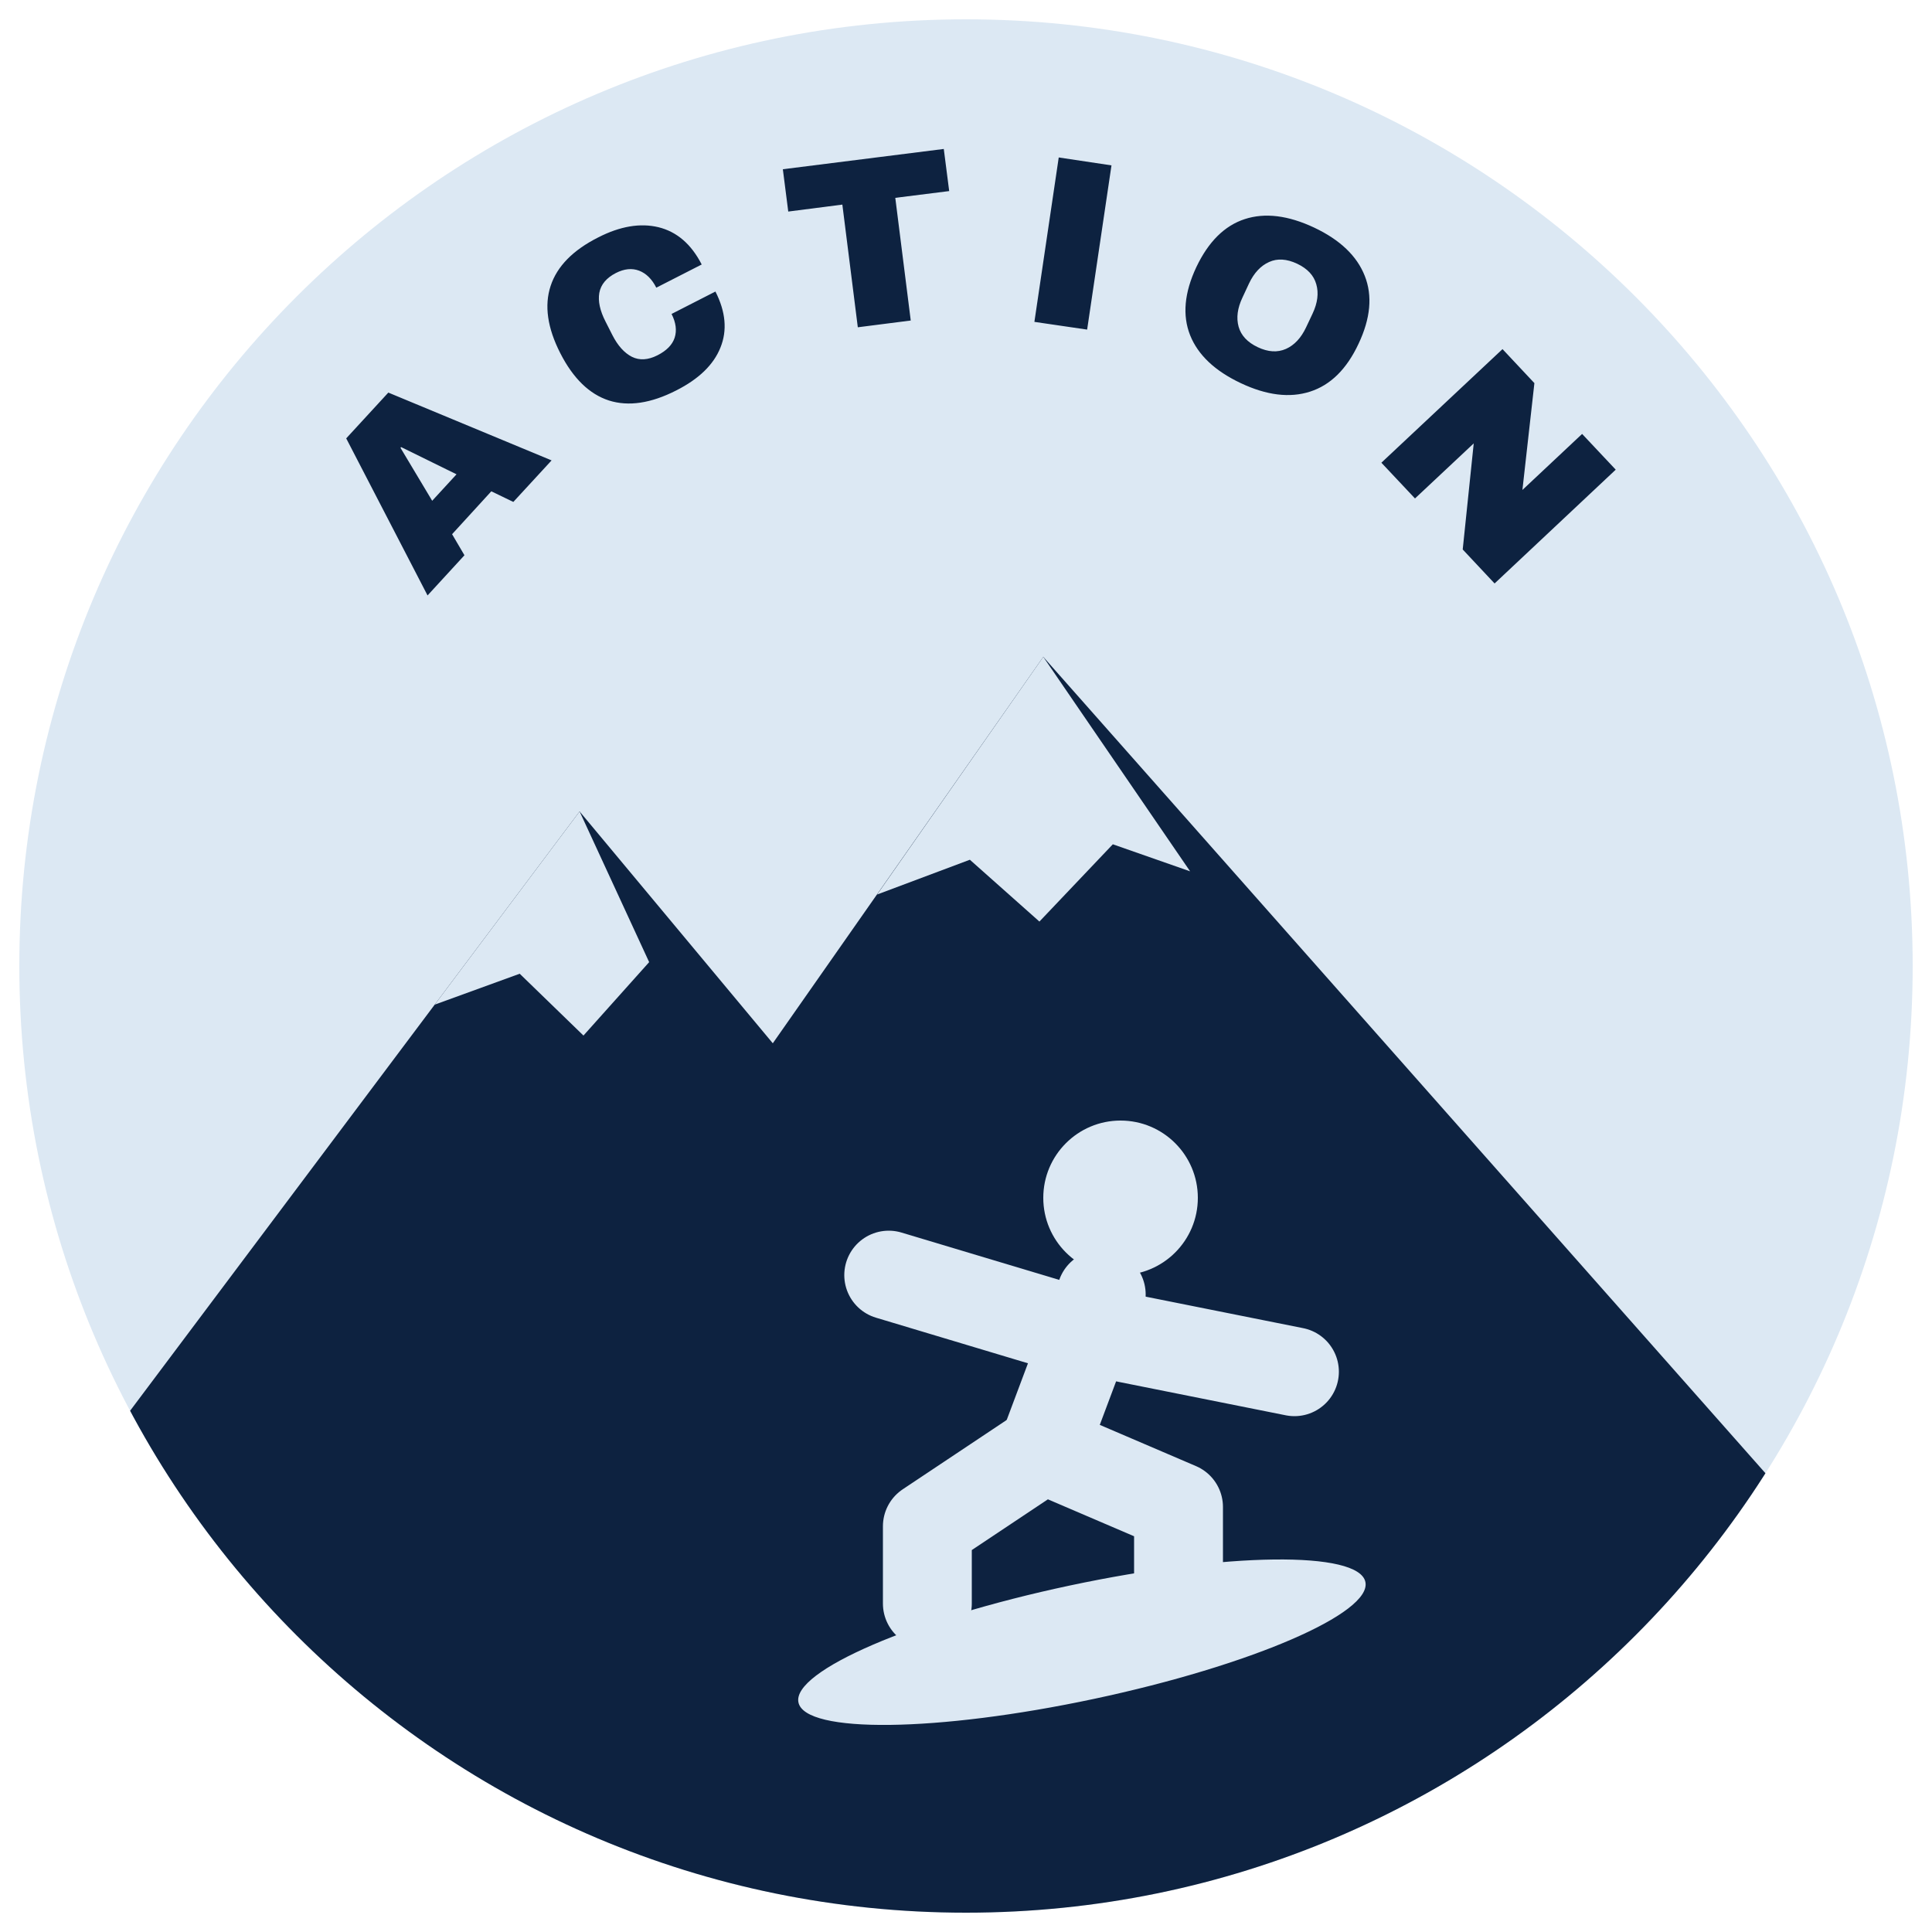
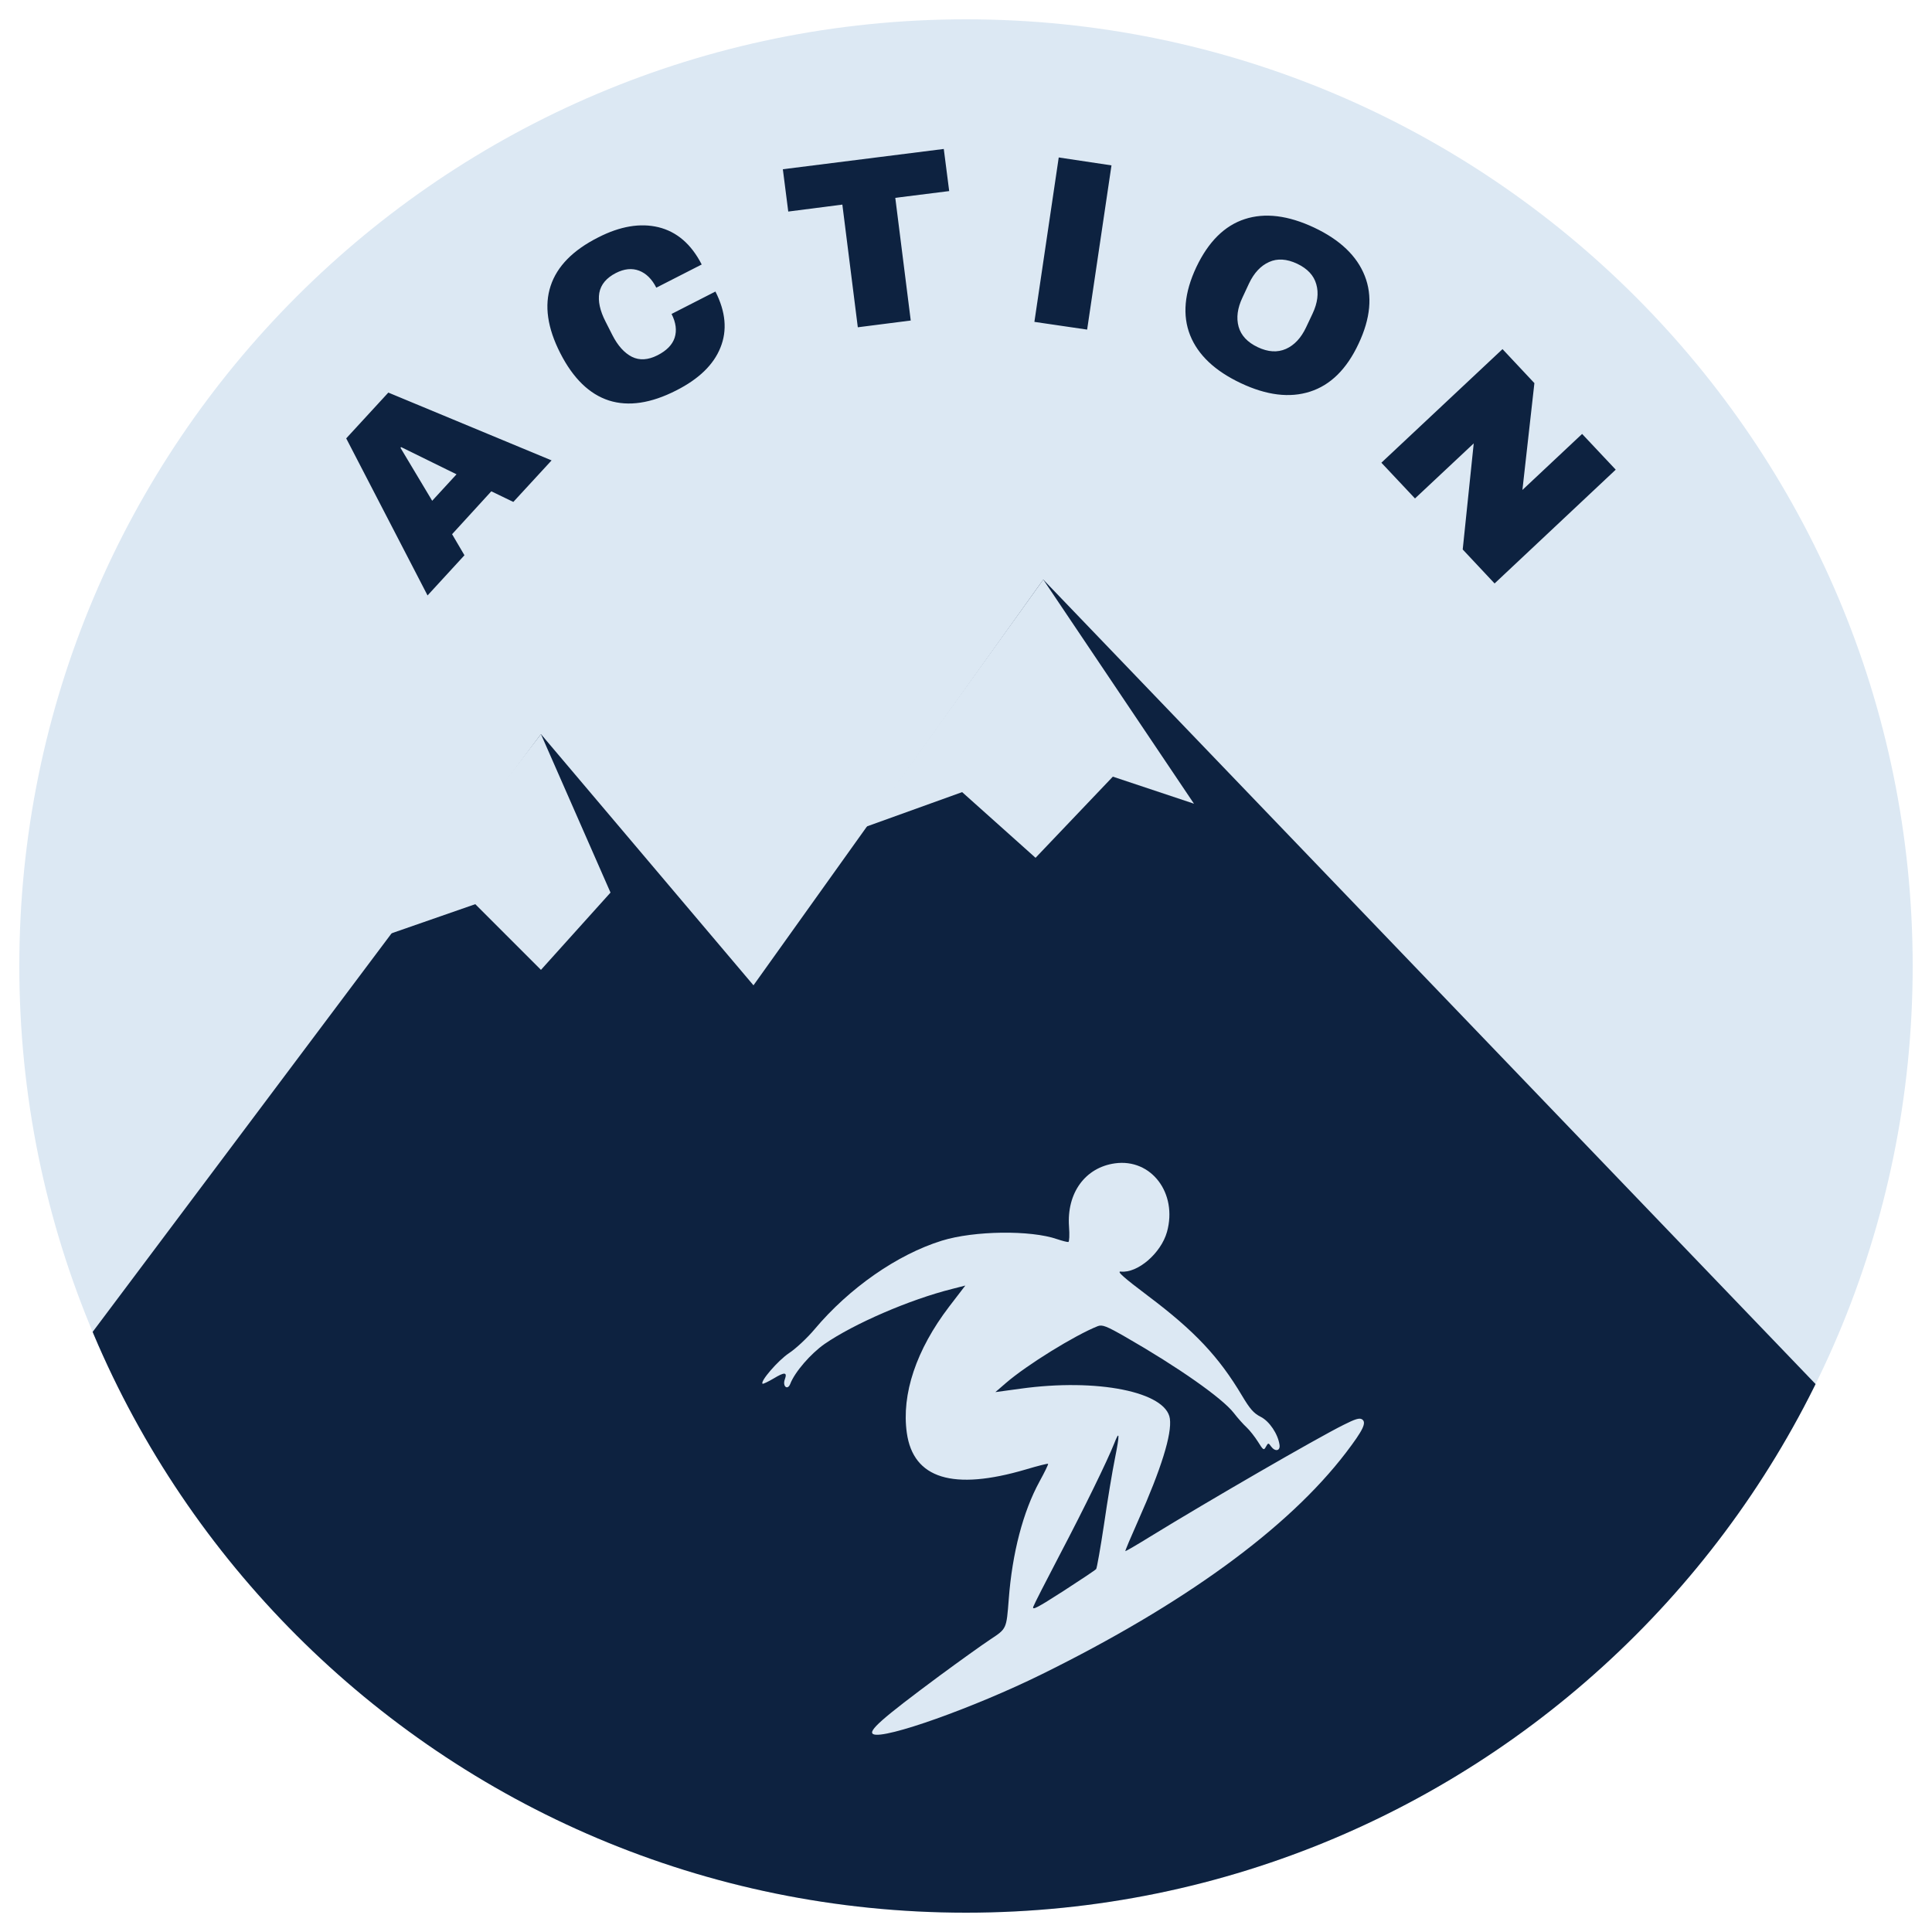
<svg xmlns="http://www.w3.org/2000/svg" width="512" height="512" viewBox="0 0 100 100" role="img" aria-label="snow action">
-   <circle cx="50" cy="50" r="49" fill="#dce8f3" />
-   <path d="M26.57 25.98 25.43 25.43 23.4 27.65 24.04 28.74 22.13 30.82 17.92 22.69 20.1 20.32 28.55 23.83ZM22.37 25.92 23.63 24.55 20.76 23.14 20.73 23.18Z M36.32 13.69 33.97 14.89Q33.63 14.22 33.08 14.01Q32.53 13.8 31.88 14.13Q31.14 14.51 31.02 15.16Q30.91 15.8 31.34 16.64L31.7 17.35Q32.12 18.17 32.71 18.47Q33.3 18.76 34.03 18.39Q34.74 18.03 34.92 17.48Q35.1 16.92 34.76 16.25L37.03 15.09Q37.83 16.66 37.29 17.99Q36.76 19.32 35 20.21Q33.04 21.21 31.52 20.73Q30 20.24 29 18.28Q28 16.32 28.5 14.8Q29 13.28 30.96 12.29Q32.66 11.42 34.08 11.76Q35.51 12.11 36.32 13.69Z M46.34 10.24 47.14 16.59 44.4 16.94 43.6 10.59 40.8 10.95 40.52 8.76 48.85 7.71 49.13 9.89Z M53.54 16.66 54.8 8.15 57.53 8.56 56.27 17.06Z M70.32 17.79Q69.4 19.76 67.81 20.27Q66.23 20.78 64.22 19.83Q62.21 18.88 61.6 17.35Q60.99 15.81 61.92 13.83Q62.86 11.85 64.43 11.34Q66 10.83 68.02 11.78Q70.03 12.73 70.64 14.28Q71.25 15.82 70.32 17.79ZM64.65 14.67 64.31 15.4Q63.92 16.22 64.11 16.91Q64.3 17.59 65.1 17.97Q65.9 18.35 66.56 18.06Q67.21 17.77 67.6 16.95L67.94 16.23Q68.33 15.4 68.13 14.71Q67.94 14.03 67.14 13.65Q66.33 13.27 65.69 13.56Q65.04 13.85 64.65 14.67Z M75.71 28.44 76.28 22.95 73.24 25.8 71.5 23.95 77.77 18.07 79.42 19.83 78.8 25.36 81.89 22.46 83.63 24.31 77.36 30.2Z" fill="#0d2240" />
  <defs>
-     <clipPath id="ea-snow-clip">
+     <clipPath id="ea-badge-snowboard">
      <circle cx="50" cy="50" r="49" />
    </clipPath>
  </defs>
-   <g clip-path="url(#ea-snow-clip)">
-     <path d="M0 82 30 42l10 12 14-20 46 52v20H0z" fill="#0d2240" />
+   <circle cx="50" cy="50" r="49" fill="#dce8f3" />
+   <path d="M26.57 25.98 25.43 25.43 23.4 27.65 24.04 28.74 22.13 30.82 17.92 22.69 20.1 20.32 28.55 23.83ZM22.37 25.92 23.63 24.55 20.76 23.14 20.73 23.18Z M36.32 13.69 33.97 14.89Q33.63 14.22 33.08 14.01Q32.53 13.8 31.88 14.13Q31.14 14.51 31.02 15.16Q30.91 15.8 31.34 16.64L31.7 17.35Q32.12 18.17 32.71 18.47Q33.3 18.76 34.03 18.39Q34.74 18.03 34.92 17.48Q35.1 16.92 34.76 16.25L37.03 15.09Q37.83 16.66 37.29 17.99Q36.76 19.32 35 20.21Q33.04 21.21 31.52 20.73Q30 20.24 29 18.28Q28 16.32 28.5 14.8Q29 13.28 30.96 12.29Q32.66 11.42 34.08 11.76Q35.51 12.11 36.32 13.69Z M46.34 10.24 47.14 16.59 44.4 16.94 43.6 10.59 40.8 10.95 40.52 8.76 48.85 7.71 49.13 9.89Z M53.54 16.66 54.8 8.15 57.53 8.56 56.27 17.06Z M70.32 17.79Q69.4 19.76 67.81 20.27Q66.23 20.78 64.22 19.83Q62.21 18.88 61.6 17.35Q60.99 15.81 61.92 13.83Q62.86 11.85 64.43 11.34Q66 10.83 68.02 11.78Q70.03 12.73 70.64 14.28Q71.25 15.82 70.32 17.79ZM64.65 14.67 64.31 15.4Q63.92 16.22 64.11 16.91Q64.3 17.59 65.1 17.97Q65.9 18.35 66.56 18.06Q67.21 17.77 67.6 16.95L67.94 16.23Q68.33 15.4 68.13 14.71Q67.94 14.03 67.14 13.65Q66.33 13.27 65.69 13.56Q65.04 13.85 64.65 14.67Z M75.71 28.44 76.28 22.95 73.24 25.8 71.5 23.95 77.77 18.07 79.42 19.83 78.8 25.36 81.89 22.46 83.63 24.31 77.36 30.2Z" fill="#0d2240" />
+   <g clip-path="url(#ea-badge-snowboard)">
+     <path d="M-2 78 28 38l11 13 15-21 48 50v28H-2z" fill="#0d2240" />
+     <path d="M28 38l-8 10.4 4.6-1.6 3.4 3.4 3.6-4zM54 30l-9.2 12.8 5-1.8 3.8 3.4 4-4.2 4.2 1.4z" fill="#dce8f3" />
+     <g transform="translate(53 72) rotate(-8) scale(0.56) translate(-60 -62)">
+       <path d="M41.8 91.47C41.29 91.13 42.76 90.16 48.62 86.97C50.62 85.89 52.91 84.69 53.71 84.31C55.37 83.52 55.33 83.57 55.93 80.86C56.84 76.68 58.37 73.02 60.26 70.48C60.85 69.69 61.31 69.01 61.27 68.97C61.23 68.93 60.29 69.03 59.17 69.20C52.23 70.23 48.74 68.6 48.74 64.32C48.74 60.7 50.68 56.83 54.23 53.32L55.99 51.59L54.74 51.73C50.7 52.16 45.31 53.65 42.35 55.13C40.96 55.84 39.27 57.31 38.7 58.34C38.37 58.93 37.94 58.46 38.26 57.86C38.6 57.22 38.35 57.16 37.25 57.63C36.7 57.86 36.21 58.01 36.17 57.97C35.94 57.74 37.88 56.04 38.98 55.51C39.66 55.19 40.84 54.36 41.61 53.67C45.33 50.32 50.17 47.87 54.42 47.18C57.5 46.68 62.69 47.34 65.0 48.53C65.44 48.75 65.88 48.93 65.98 48.93C66.07 48.93 66.19 48.3 66.24 47.53C66.45 44.43 68.47 42.33 71.25 42.33C74.64 42.33 76.62 45.86 75.14 49.27C74.32 51.15 71.91 52.7 70.39 52.31C70.01 52.22 70.59 52.9 72.57 54.88C76.4 58.7 78.28 61.37 79.9 65.23C80.45 66.54 80.74 66.99 81.33 67.40C82.08 67.92 82.7 69.2 82.7 70.22C82.7 70.78 82.21 70.81 81.91 70.26C81.71 69.87 81.69 69.87 81.43 70.21C81.19 70.54 81.14 70.5 80.77 69.66C80.54 69.15 80.16 68.5 79.92 68.20C79.67 67.9 79.22 67.23 78.92 66.70C78.06 65.2 74.41 61.79 70.02 58.38C68.4 57.12 68.03 56.91 67.59 57.01C65.37 57.55 60.59 59.65 58.44 61.04L57.37 61.73L59.7 61.74C66.87 61.75 73.0 63.9 73.0 66.40C73.0 67.85 71.56 70.89 68.81 75.29C67.91 76.73 67.19 77.93 67.22 77.96C67.25 77.98 68.36 77.53 69.7 76.94C75.41 74.45 86.19 70.08 88.84 69.20C89.96 68.82 90.36 68.76 90.57 68.93C90.99 69.28 90.54 69.94 88.68 71.78C82.41 77.97 71.89 83.57 57.96 88.16C51.34 90.34 42.74 92.1 41.8 91.47ZM64.32 79.22C64.4 79.14 64.99 77.33 65.62 75.21C66.24 73.08 67.07 70.44 67.46 69.34C68.23 67.14 68.26 66.75 67.58 67.97C66.74 69.45 64.02 73.48 61.16 77.46C59.59 79.65 58.2 81.63 58.08 81.86C57.9 82.2 58.43 82.01 61.02 80.82C62.75 80.02 64.24 79.3 64.32 79.22Z" fill="#dce8f3" fill-rule="evenodd" />
+     </g>
  </g>
-   <path d="M30 42l-7.5 10 4.4-1.6 3.3 3.2 3.4-3.8zM54 34l-8.6 12.3 4.8-1.8 3.6 3.2 3.8-4 4 1.4z" fill="#dce8f3" />
-   <ellipse cx="56" cy="85" rx="15" ry="3" transform="rotate(-12 56 85)" fill="#dce8f3" />
-   <circle cx="58" cy="62" r="4" fill="#dce8f3" />
-   <path d="M57 67l-3 8" stroke="#dce8f3" stroke-width="4.6" stroke-linecap="round" fill="none" />
-   <path d="M54 75l7 3 0 5M54 75l-6 4 0 4" stroke="#dce8f3" stroke-width="4.6" stroke-linecap="round" stroke-linejoin="round" fill="none" />
-   <path d="M56 69l-10-3M57 69l10 2" stroke="#dce8f3" stroke-width="4.6" stroke-linecap="round" fill="none" />
</svg>
